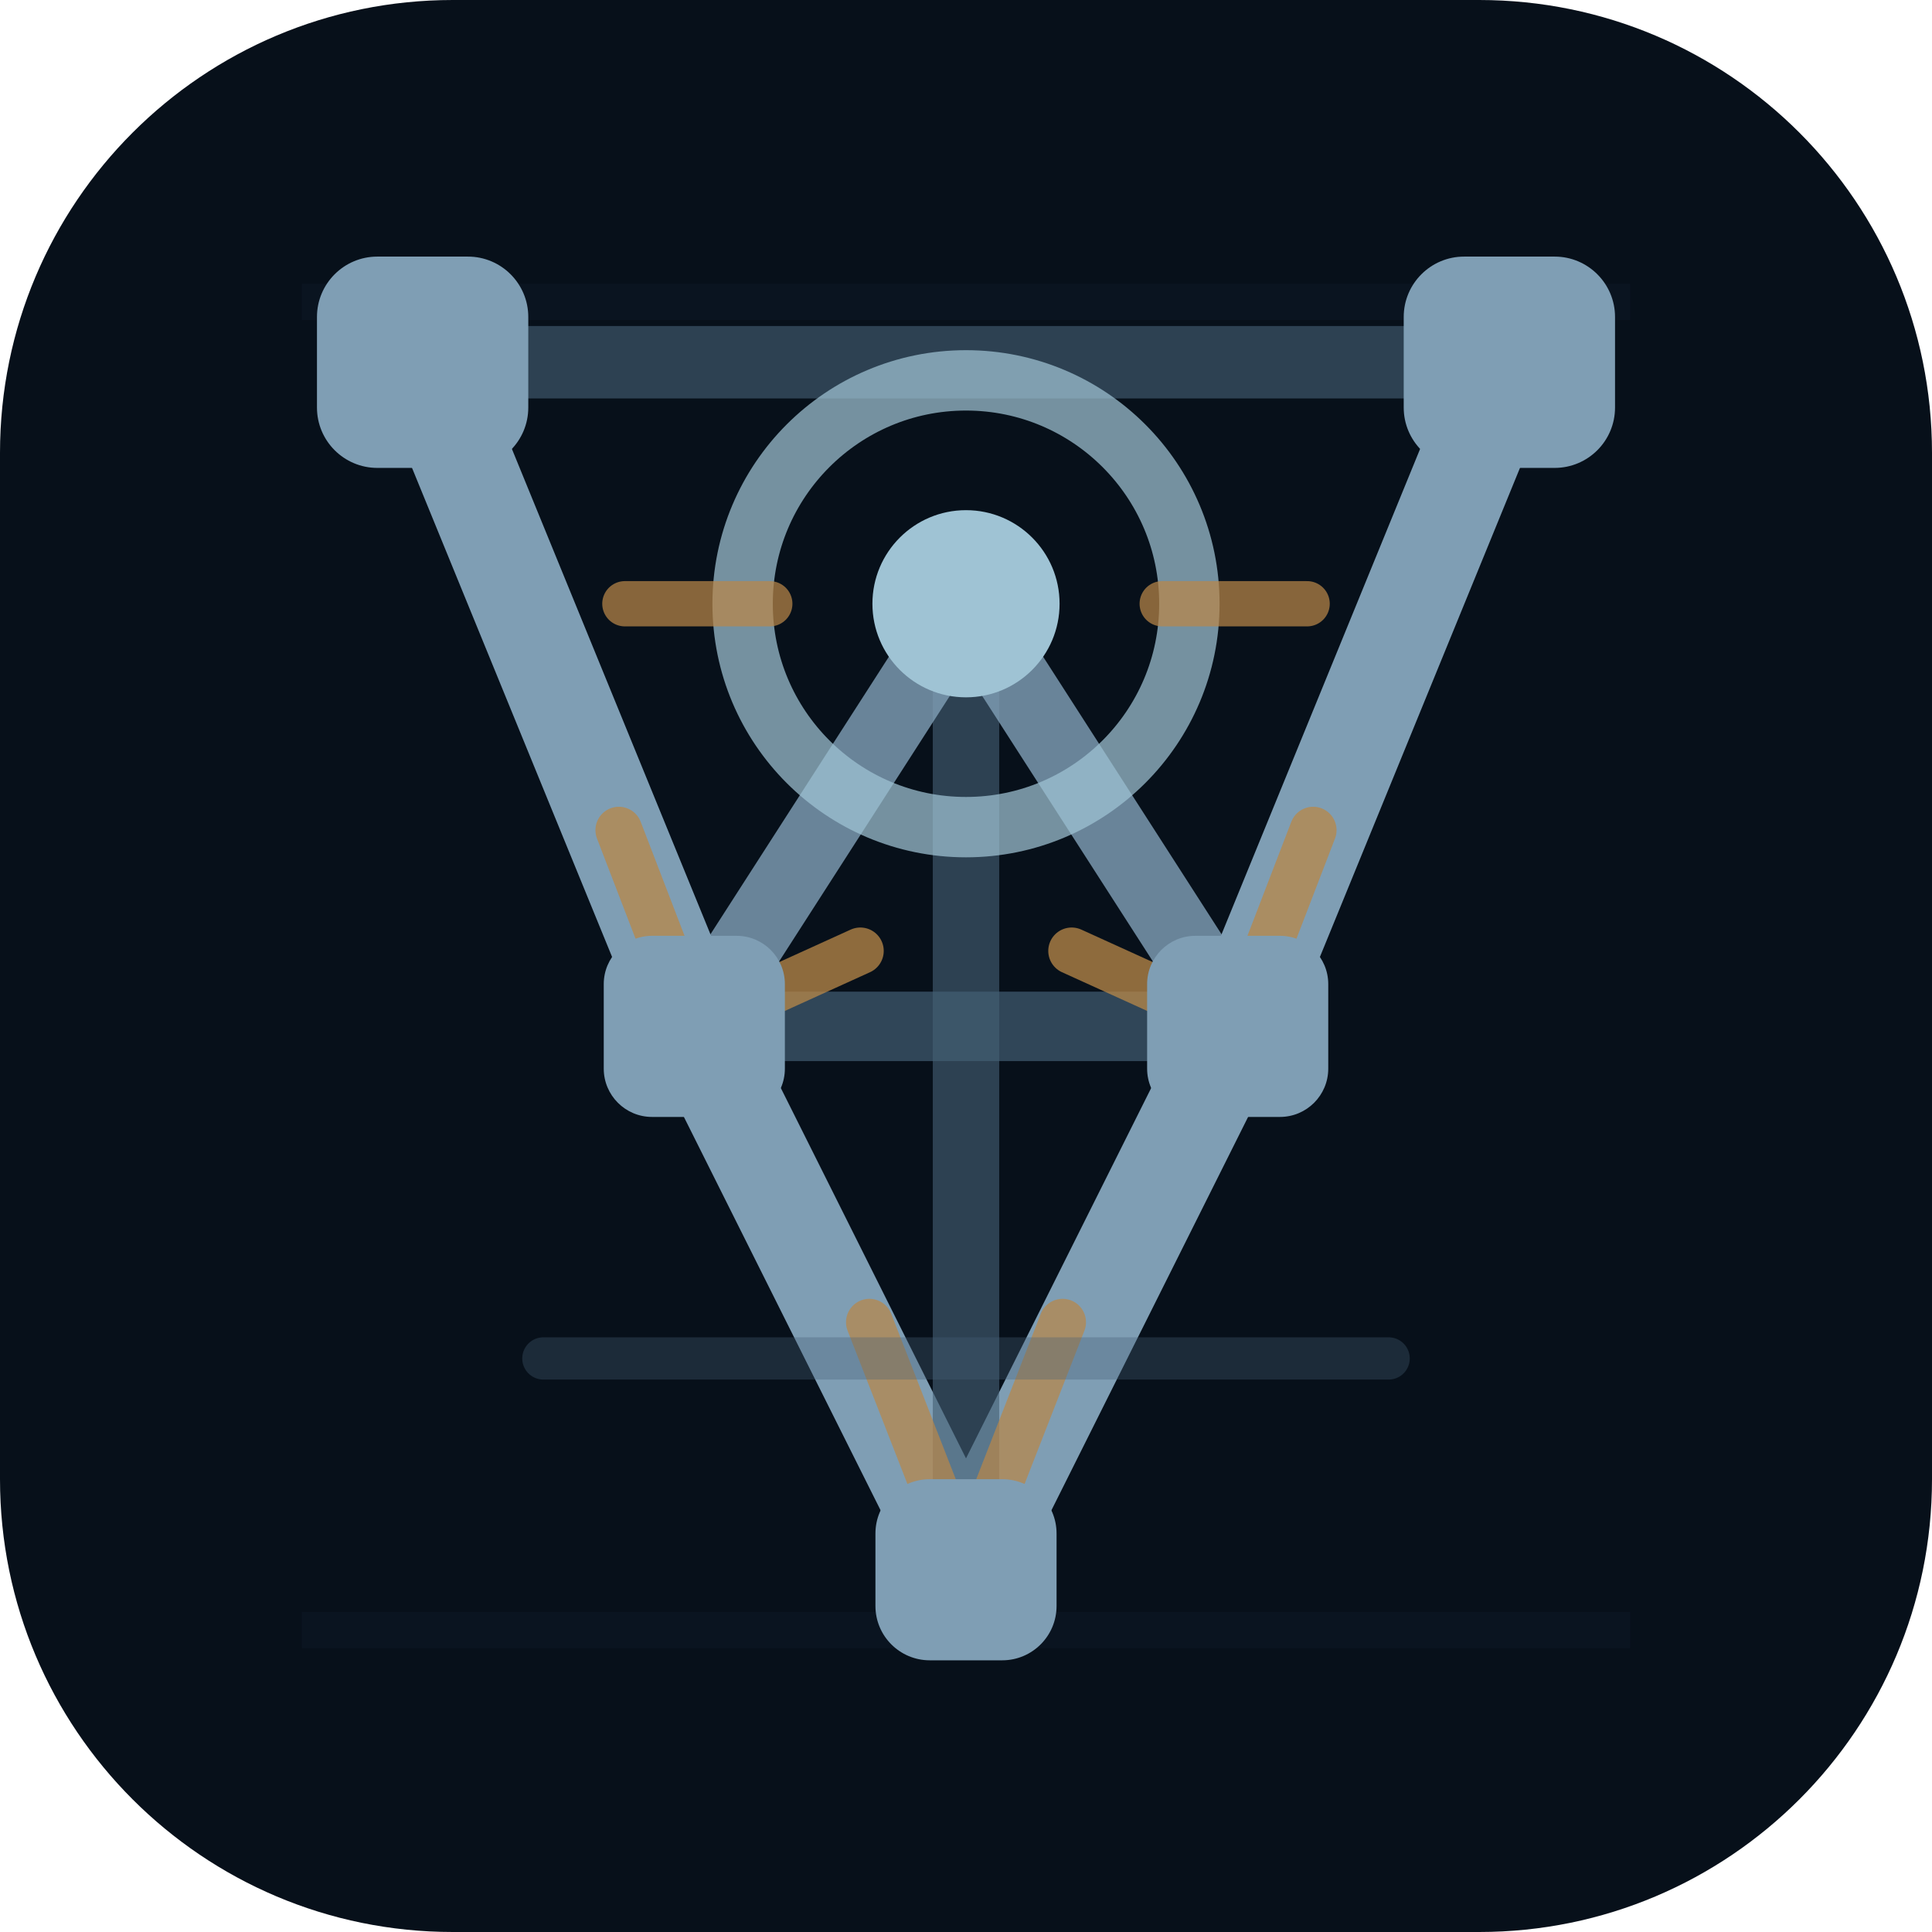
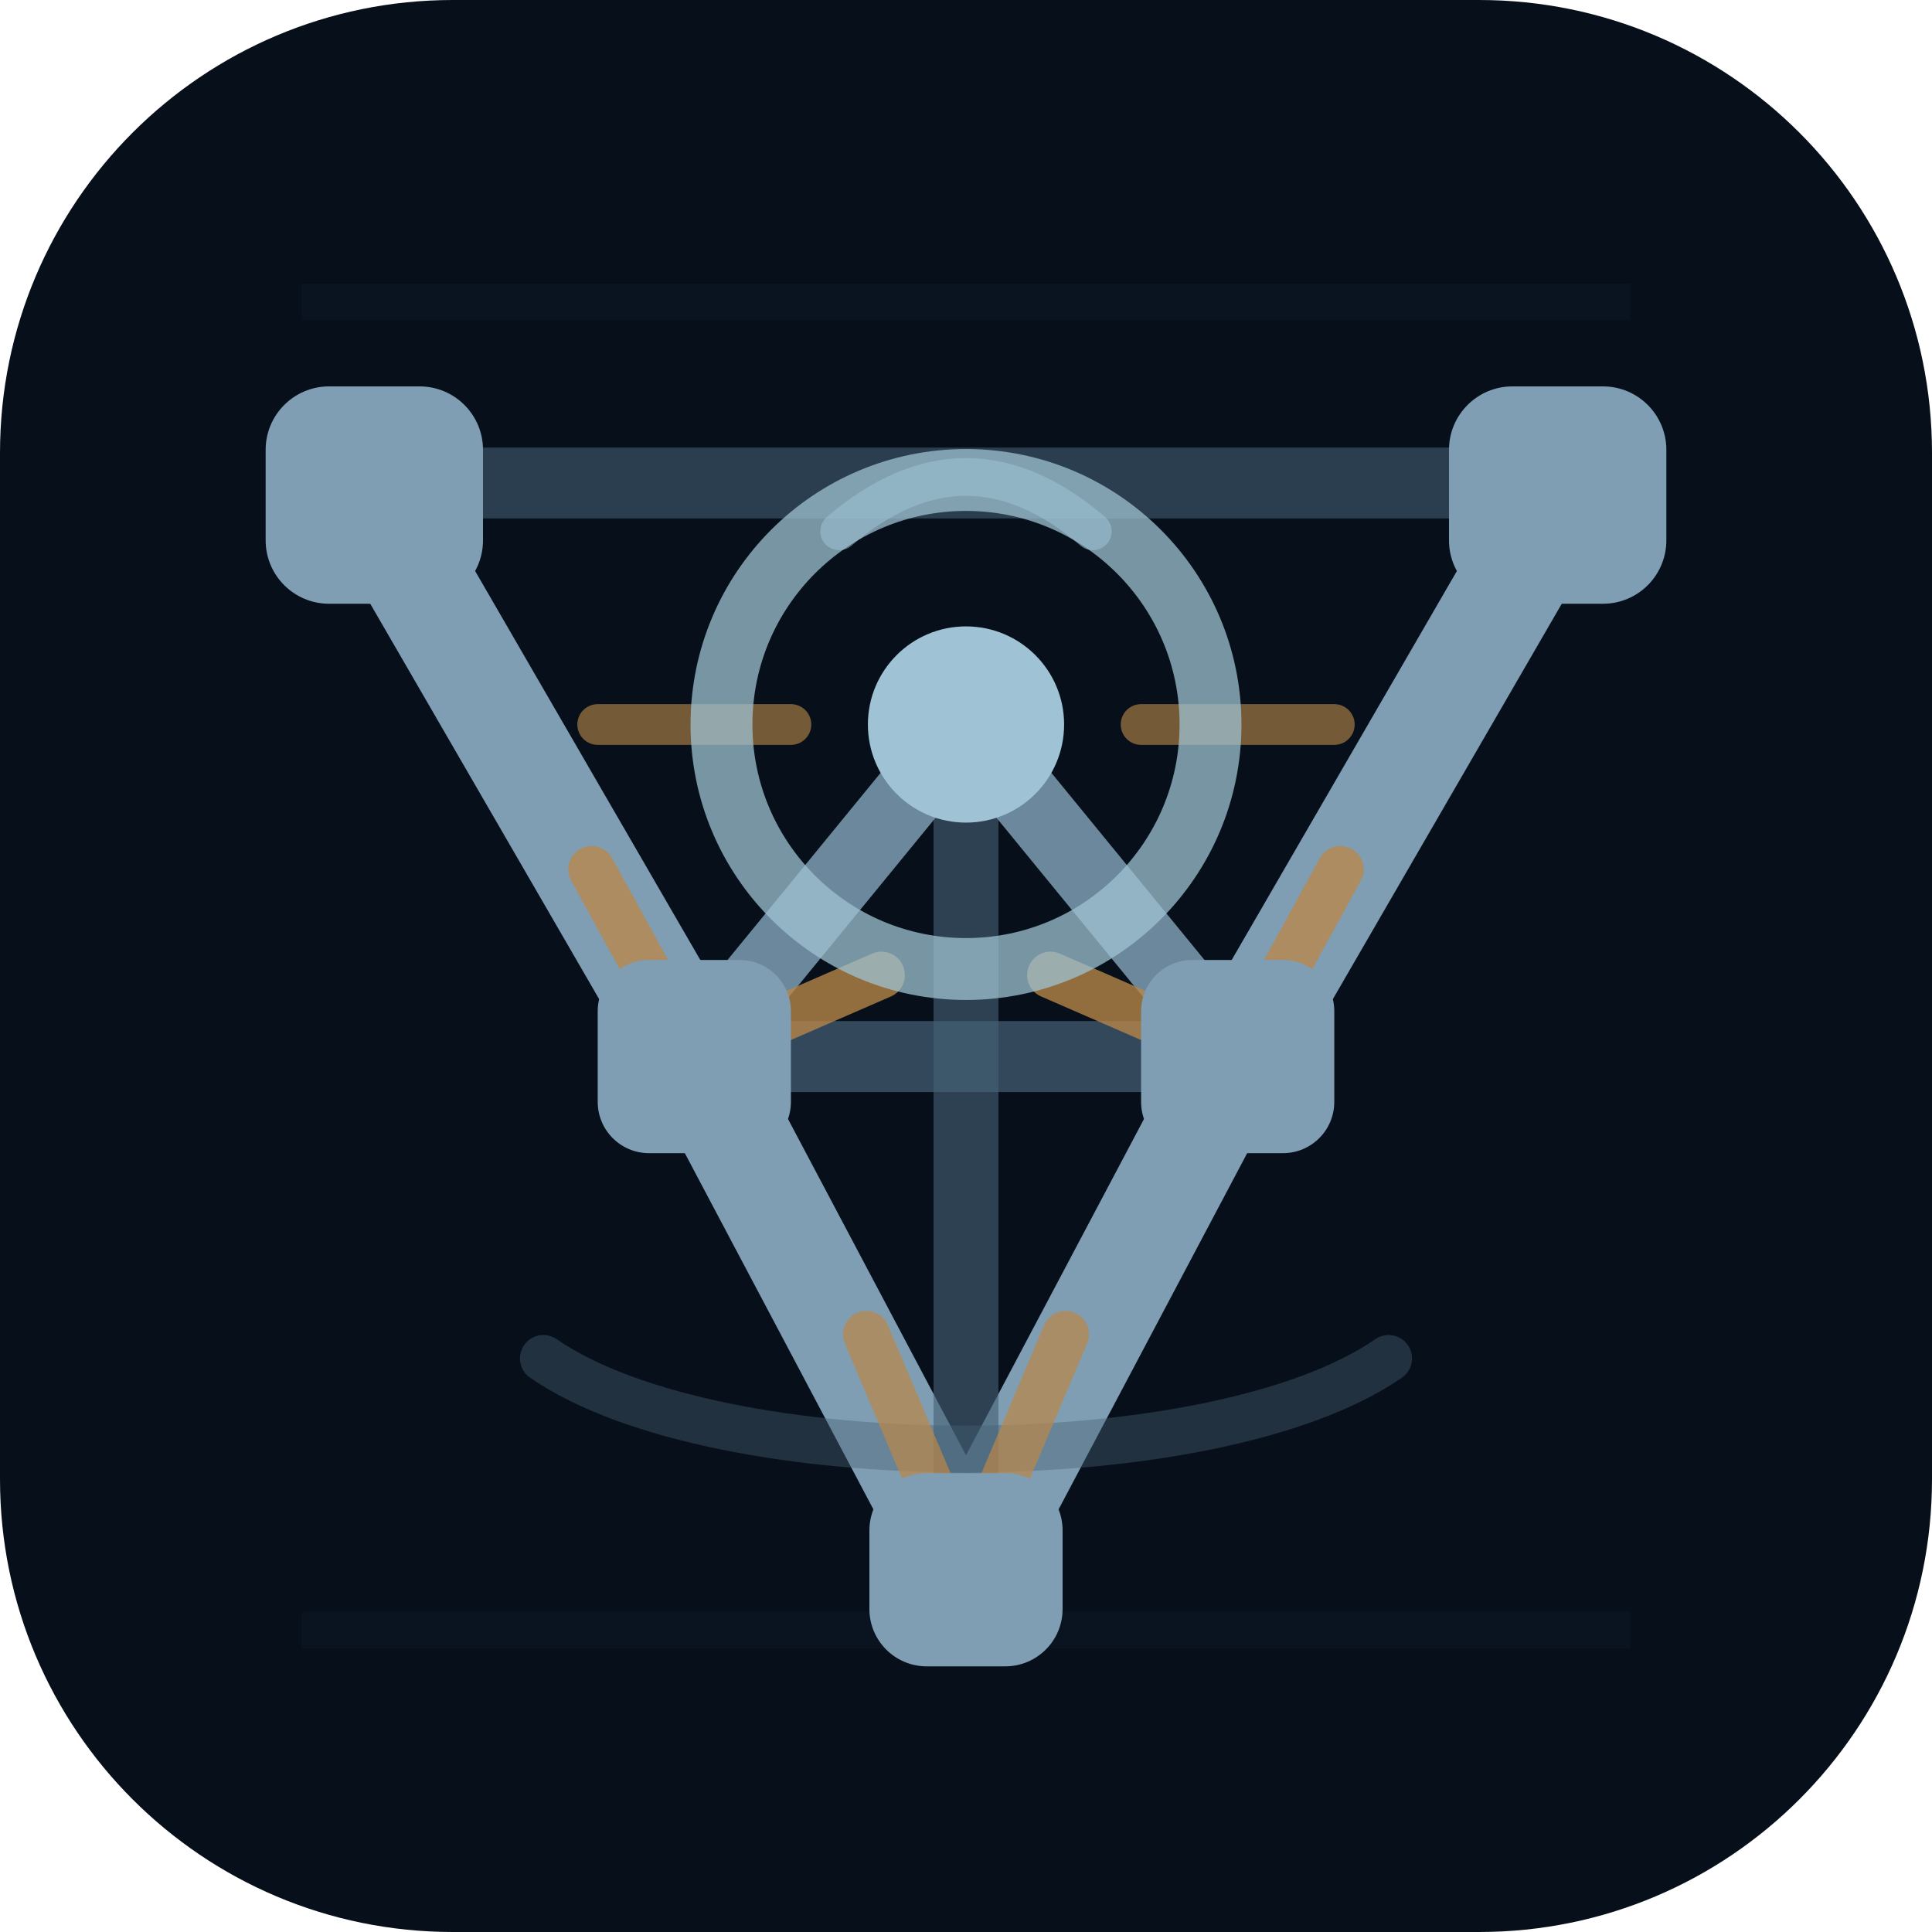
<svg xmlns="http://www.w3.org/2000/svg" viewBox="0 0 64 64" fill="none">
  <rect width="64" height="64" rx="15" fill="#07101a" />
  <path d="M10 54h44M10 10h44" stroke="#0b1522" stroke-width="1.2" opacity=".75" />
  <g class="velkor-symbol" fill="none" stroke-linecap="round" stroke-linejoin="round">
-     <path d="M14 12H50" stroke="#445f75" stroke-width="2.4" opacity=".62" />
-     <path d="M14 12 23 34 32 52" stroke="#7f9eb4" stroke-width="3.3" />
-     <path d="M50 12 41 34 32 52" stroke="#7f9eb4" stroke-width="3.3" />
-     <path d="M23 34H41" stroke="#445f75" stroke-width="2.3" opacity=".68" />
-     <path d="M32 20V52" stroke="#445f75" stroke-width="2.2" opacity=".62" />
-     <path d="M32 20 23 34M32 20 41 34" stroke="#7f9eb4" stroke-width="2.4" opacity=".82" />
-     <path d="M20.5 27.5 23 34 28.5 31.5" stroke="#b88748" stroke-width="1.55" opacity=".76" />
-     <path d="M43.5 27.5 41 34 35.5 31.5" stroke="#b88748" stroke-width="1.55" opacity=".76" />
-     <path d="M28.8 43.8 32 52 35.2 43.8" stroke="#b88748" stroke-width="1.55" opacity=".72" />
-     <rect x="10.5" y="8.5" width="7" height="7" rx="2" fill="#7f9eb4" stroke="none" />
-     <rect x="46.5" y="8.5" width="7" height="7" rx="2" fill="#7f9eb4" stroke="none" />
-     <rect x="20" y="31" width="6" height="6" rx="1.6" fill="#7f9eb4" stroke="none" />
-     <rect x="38" y="31" width="6" height="6" rx="1.6" fill="#7f9eb4" stroke="none" />
-     <rect x="29" y="49" width="6" height="6" rx="1.8" fill="#7f9eb4" stroke="none" />
-     <circle cx="32" cy="20" r="7.4" stroke="#9fc3d4" stroke-width="2" opacity=".72" />
-     <circle cx="32" cy="20" r="3.1" fill="#9fc3d4" stroke="none" />
-     <path d="M25.5 20h-4.8M43.3 20h-4.8" stroke="#b88748" stroke-width="1.5" opacity=".72" />
-     <path d="M18 45h28" stroke="#445f75" stroke-width="1.4" opacity=".34" />
+     <path d="M12 16H52" stroke="#445f75" stroke-width="2.35" opacity=".58" />
+     <path d="M12 16 23 35 32 52" stroke="#7f9eb4" stroke-width="3.55" />
+     <path d="M52 16 41 35 32 52" stroke="#7f9eb4" stroke-width="3.55" />
+     <path d="M23 35H41" stroke="#445f75" stroke-width="2.35" opacity=".72" />
+     <path d="M32 24V52" stroke="#445f75" stroke-width="2.15" opacity=".62" />
+     <path d="M23 35 32 24 41 35" stroke="#7f9eb4" stroke-width="2.35" opacity=".84" />
+     <path d="M18 45C23.8 49 40.2 49 46 45" stroke="#445f75" stroke-width="1.55" opacity=".42" />
+     <path d="M19.6 28.8 23 35 29.2 32.3" stroke="#b88748" stroke-width="1.55" opacity=".78" />
+     <path d="M44.4 28.8 41 35 34.8 32.3" stroke="#b88748" stroke-width="1.55" opacity=".78" />
+     <path d="M28.7 44.2 32 52 35.3 44.2" stroke="#b88748" stroke-width="1.55" opacity=".72" />
+     <path d="M26.2 24H19.8M44.2 24H37.8" stroke="#b88748" stroke-width="1.35" opacity=".62" />
+     <rect x="8.8" y="12.8" width="7.2" height="7.2" rx="2.1" fill="#7f9eb4" stroke="none" />
+     <rect x="48" y="12.8" width="7.2" height="7.2" rx="2.1" fill="#7f9eb4" stroke="none" />
+     <rect x="19.8" y="31.8" width="6.4" height="6.4" rx="1.7" fill="#7f9eb4" stroke="none" />
+     <rect x="37.8" y="31.8" width="6.4" height="6.4" rx="1.7" fill="#7f9eb4" stroke="none" />
+     <rect x="28.8" y="48.8" width="6.4" height="6.4" rx="1.9" fill="#7f9eb4" stroke="none" />
+     <circle cx="32" cy="24" r="8.1" stroke="#9fc3d4" stroke-width="2.05" opacity=".74" />
+     <circle cx="32" cy="24" r="3.25" fill="#9fc3d4" stroke="none" />
+     <path d="M27.8 17.6C29.2 16.4 30.6 15.8 32 15.8C33.4 15.8 34.8 16.4 36.2 17.6" stroke="#9fc3d4" stroke-width="1.25" opacity=".55" />
  </g>
</svg>
